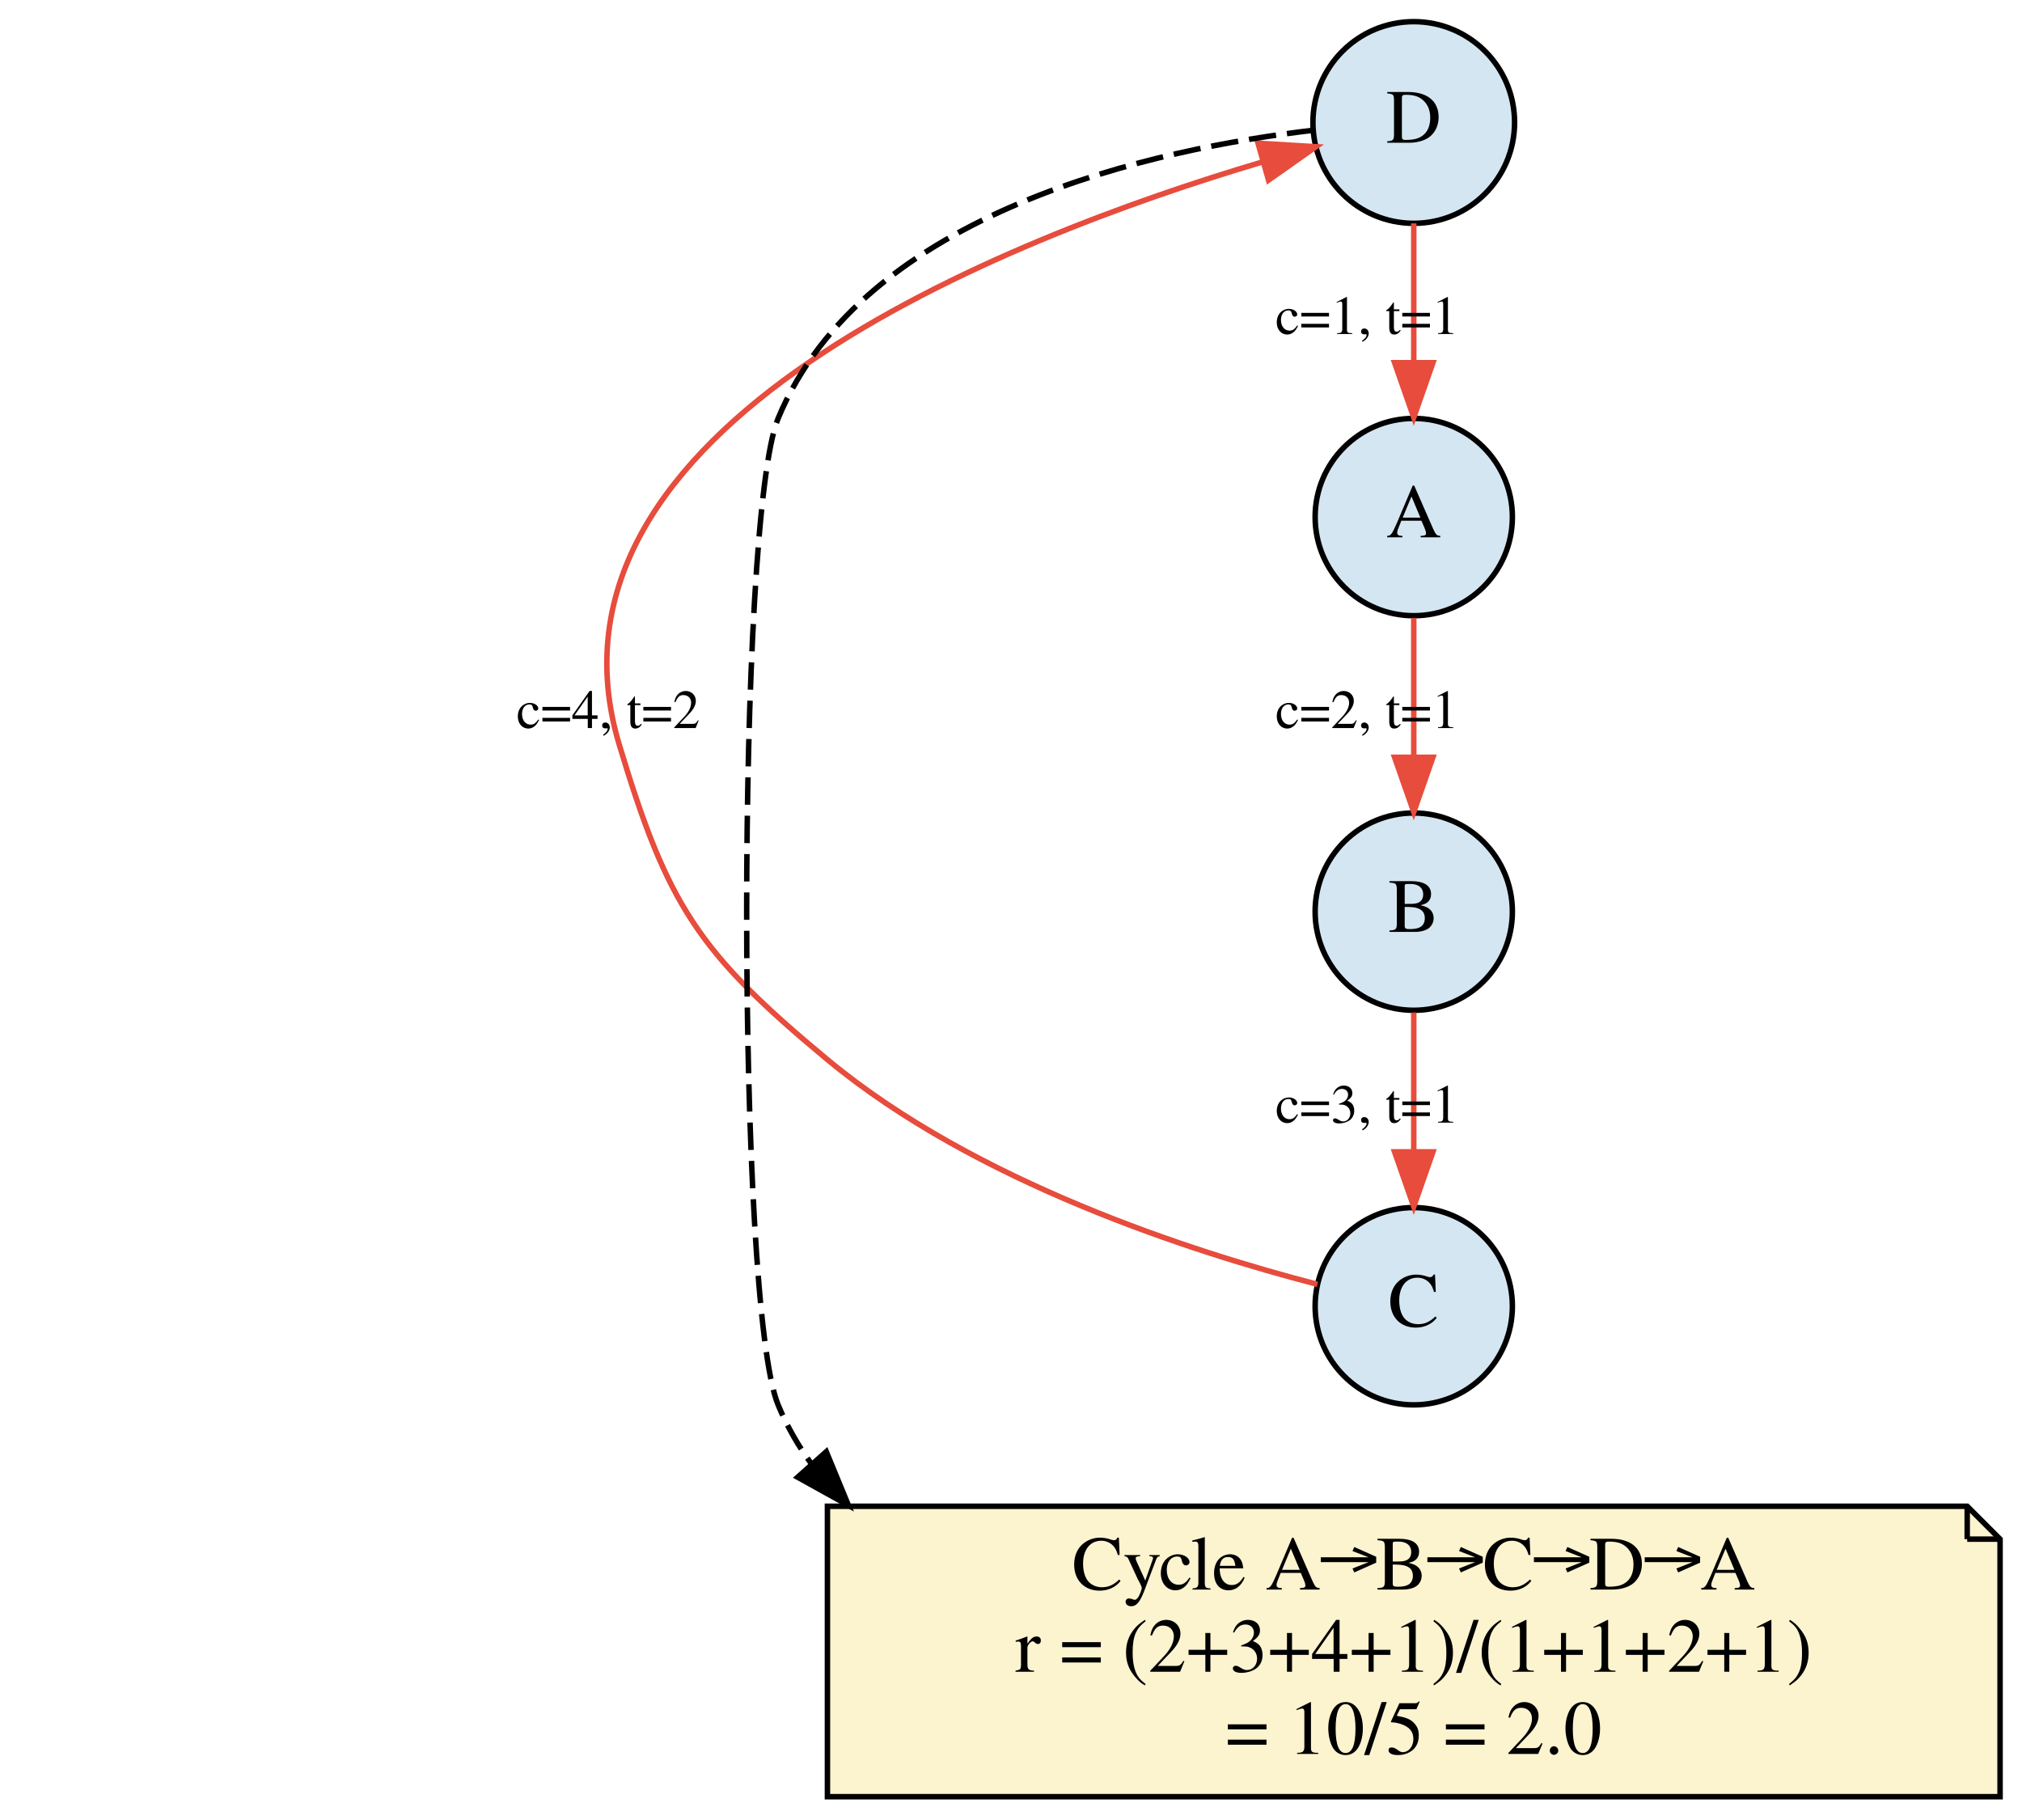
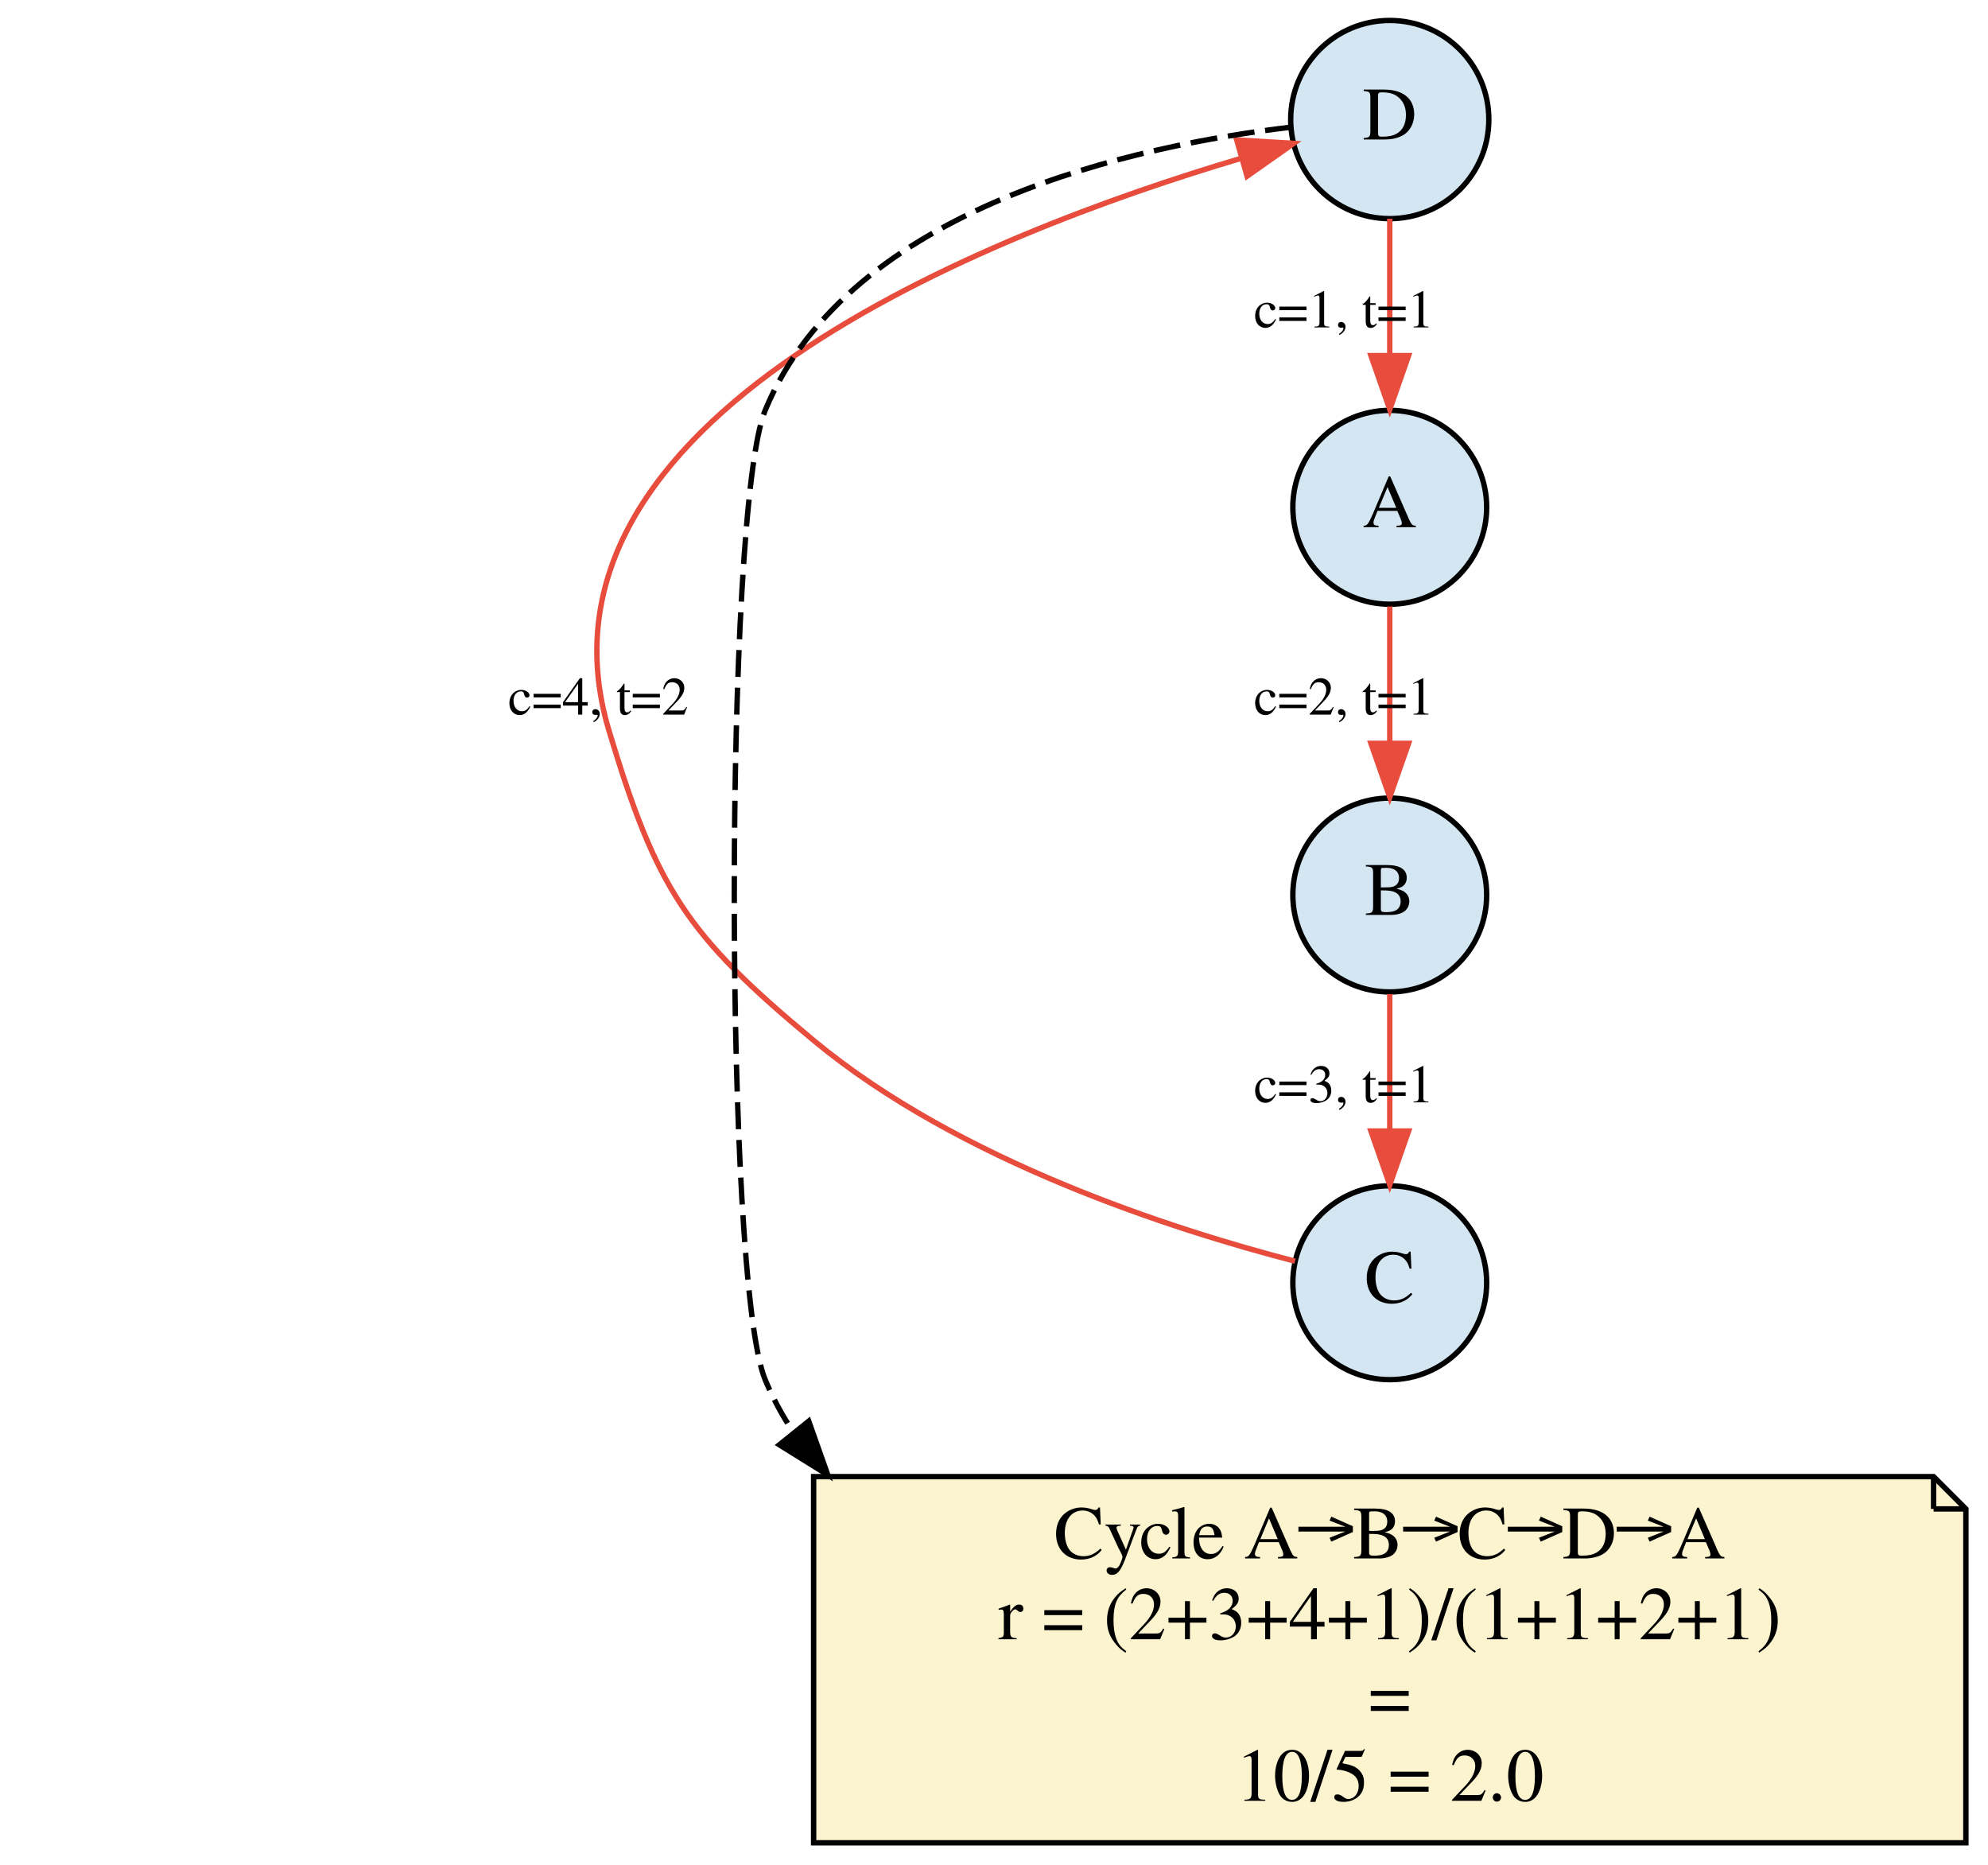
- <svg xmlns="http://www.w3.org/2000/svg" width="369pt" height="332pt" viewBox="0.00 0.00 369.00 331.70">
-   <g id="graph0" class="graph" transform="scale(1 1) rotate(0) translate(4 327.7)">
+ <svg xmlns="http://www.w3.org/2000/svg" width="369pt" height="346pt" viewBox="0.00 0.00 369.00 346.20">
+   <g id="graph0" class="graph" transform="scale(1 1) rotate(0) translate(4 342.2)">
    <g id="node1" class="node">
-       <ellipse fill="#d4e6f1" stroke="black" cx="254" cy="-233.5" rx="18" ry="18" />
-       <text text-anchor="middle" x="254" y="-229.8" font-family="Times,serif" font-size="14.00">A</text>
+       <ellipse fill="#d4e6f1" stroke="black" cx="254" cy="-248" rx="18" ry="18" />
+       <text text-anchor="middle" x="254" y="-244.3" font-family="Times,serif" font-size="14.00">A</text>
    </g>
    <g id="node2" class="node">
-       <ellipse fill="#d4e6f1" stroke="black" cx="254" cy="-161.5" rx="18" ry="18" />
-       <text text-anchor="middle" x="254" y="-157.8" font-family="Times,serif" font-size="14.00">B</text>
+       <ellipse fill="#d4e6f1" stroke="black" cx="254" cy="-176" rx="18" ry="18" />
+       <text text-anchor="middle" x="254" y="-172.3" font-family="Times,serif" font-size="14.00">B</text>
    </g>
    <g id="edge1" class="edge">
-       <path fill="none" stroke="#e74c3c" d="M254,-215.09C254,-207.44 254,-198.39 254,-189.93" />
-       <polygon fill="#e74c3c" stroke="#e74c3c" points="257.5,-189.67 254,-179.67 250.5,-189.67 257.5,-189.67" />
-       <text text-anchor="middle" x="245.5" y="-195" font-family="Times,serif" font-size="10.00">c=2, t=1</text>
+       <path fill="none" stroke="#e74c3c" d="M254,-229.59C254,-221.94 254,-212.89 254,-204.43" />
+       <polygon fill="#e74c3c" stroke="#e74c3c" points="257.5,-204.17 254,-194.17 250.5,-204.17 257.5,-204.17" />
+       <text text-anchor="middle" x="245.5" y="-209.5" font-family="Times,serif" font-size="10.00">c=2, t=1</text>
    </g>
    <g id="node3" class="node">
-       <ellipse fill="#d4e6f1" stroke="black" cx="254" cy="-89.5" rx="18" ry="18" />
-       <text text-anchor="middle" x="254" y="-85.8" font-family="Times,serif" font-size="14.00">C</text>
+       <ellipse fill="#d4e6f1" stroke="black" cx="254" cy="-104" rx="18" ry="18" />
+       <text text-anchor="middle" x="254" y="-100.3" font-family="Times,serif" font-size="14.00">C</text>
    </g>
    <g id="edge2" class="edge">
-       <path fill="none" stroke="#e74c3c" d="M254,-143.09C254,-135.44 254,-126.39 254,-117.93" />
-       <polygon fill="#e74c3c" stroke="#e74c3c" points="257.5,-117.67 254,-107.67 250.5,-117.67 257.5,-117.67" />
-       <text text-anchor="middle" x="245.5" y="-123" font-family="Times,serif" font-size="10.00">c=3, t=1</text>
+       <path fill="none" stroke="#e74c3c" d="M254,-157.59C254,-149.94 254,-140.89 254,-132.43" />
+       <polygon fill="#e74c3c" stroke="#e74c3c" points="257.5,-132.17 254,-122.17 250.5,-132.17 257.5,-132.17" />
+       <text text-anchor="middle" x="245.5" y="-137.5" font-family="Times,serif" font-size="10.00">c=3, t=1</text>
    </g>
    <g id="node4" class="node">
-       <ellipse fill="#d4e6f1" stroke="black" cx="254" cy="-305.5" rx="18.4" ry="18.4" />
-       <text text-anchor="middle" x="254" y="-301.8" font-family="Times,serif" font-size="14.00">D</text>
+       <ellipse fill="#d4e6f1" stroke="black" cx="254" cy="-320" rx="18.4" ry="18.4" />
+       <text text-anchor="middle" x="254" y="-316.3" font-family="Times,serif" font-size="14.00">D</text>
    </g>
    <g id="edge3" class="edge">
-       <path fill="none" stroke="#e74c3c" d="M236.41,-93.5C213.72,-99.37 173.99,-112.11 147,-134.5 123.42,-154.06 117.82,-162.66 109,-192 91.55,-250.06 179.54,-284.39 226.32,-298.28" />
-       <polygon fill="#e74c3c" stroke="#e74c3c" points="225.58,-301.71 236.16,-301.08 227.5,-294.98 225.58,-301.71" />
-       <text text-anchor="middle" x="107" y="-195" font-family="Times,serif" font-size="10.00">c=4, t=2</text>
+       <path fill="none" stroke="#e74c3c" d="M236.41,-108C213.72,-113.87 173.99,-126.61 147,-149 123.42,-168.56 117.82,-177.16 109,-206.5 91.55,-264.56 179.54,-298.89 226.32,-312.78" />
+       <polygon fill="#e74c3c" stroke="#e74c3c" points="225.58,-316.21 236.16,-315.58 227.5,-309.48 225.58,-316.21" />
+       <text text-anchor="middle" x="107" y="-209.5" font-family="Times,serif" font-size="10.00">c=4, t=2</text>
    </g>
    <g id="edge4" class="edge">
-       <path fill="none" stroke="#e74c3c" d="M254,-287.09C254,-279.44 254,-270.39 254,-261.93" />
-       <polygon fill="#e74c3c" stroke="#e74c3c" points="257.5,-261.67 254,-251.67 250.5,-261.67 257.5,-261.67" />
-       <text text-anchor="middle" x="245.5" y="-266.9" font-family="Times,serif" font-size="10.00">c=1, t=1</text>
+       <path fill="none" stroke="#e74c3c" d="M254,-301.59C254,-293.94 254,-284.89 254,-276.43" />
+       <polygon fill="#e74c3c" stroke="#e74c3c" points="257.5,-276.17 254,-266.17 250.5,-276.17 257.5,-276.17" />
+       <text text-anchor="middle" x="245.5" y="-281.4" font-family="Times,serif" font-size="10.00">c=1, t=1</text>
    </g>
    <g id="node5" class="node">
-       <polygon fill="#fcf3cf" stroke="black" points="355,-53 147,-53 147,0 361,0 361,-47 355,-53" />
-       <polyline fill="none" stroke="black" points="355,-53 355,-47 " />
-       <polyline fill="none" stroke="black" points="361,-47 355,-47 " />
-       <text text-anchor="middle" x="254" y="-37.8" font-family="Times,serif" font-size="14.00">Cycle A→B→C→D→A</text>
-       <text text-anchor="middle" x="254" y="-22.8" font-family="Times,serif" font-size="14.00">r = (2+3+4+1)/(1+1+2+1)</text>
-       <text text-anchor="middle" x="254" y="-7.8" font-family="Times,serif" font-size="14.00">  = 10/5 = 2.0</text>
+       <polygon fill="#fcf3cf" stroke="black" points="355,-68 147,-68 147,0 361,0 361,-62 355,-68" />
+       <polyline fill="none" stroke="black" points="355,-68 355,-62 " />
+       <polyline fill="none" stroke="black" points="361,-62 355,-62 " />
+       <text text-anchor="middle" x="254" y="-52.8" font-family="Times,serif" font-size="14.00">Cycle A→B→C→D→A</text>
+       <text text-anchor="middle" x="254" y="-37.8" font-family="Times,serif" font-size="14.00">r = (2+3+4+1)/(1+1+2+1)</text>
+       <text text-anchor="middle" x="254" y="-22.8" font-family="Times,serif" font-size="14.00">  =</text>
+       <text text-anchor="middle" x="254" y="-7.8" font-family="Times,serif" font-size="14.00">  10/5 = 2.0</text>
    </g>
    <g id="edge5" class="edge">
-       <path fill="none" stroke="#000000" stroke-dasharray="5,2" d="M235.81,-304.1C207.3,-300.76 153.73,-289.47 138,-251.5 130.35,-233.02 130.35,-89.98 138,-71.5 139.63,-67.57 141.69,-63.98 144.11,-60.7" />
-       <polygon fill="#000000" stroke="#000000" points="146.79,-62.96 150.83,-53.16 141.56,-58.3 146.79,-62.96" />
+       <path fill="none" stroke="#000000" stroke-dasharray="5,2" d="M235.81,-318.6C207.3,-315.26 153.73,-303.97 138,-266 130.35,-247.52 130.35,-104.48 138,-86 139.44,-82.53 141.2,-79.29 143.23,-76.27" />
+       <polygon fill="#000000" stroke="#000000" points="146.09,-78.3 149.63,-68.31 140.63,-73.91 146.09,-78.3" />
    </g>
  </g>
</svg>
